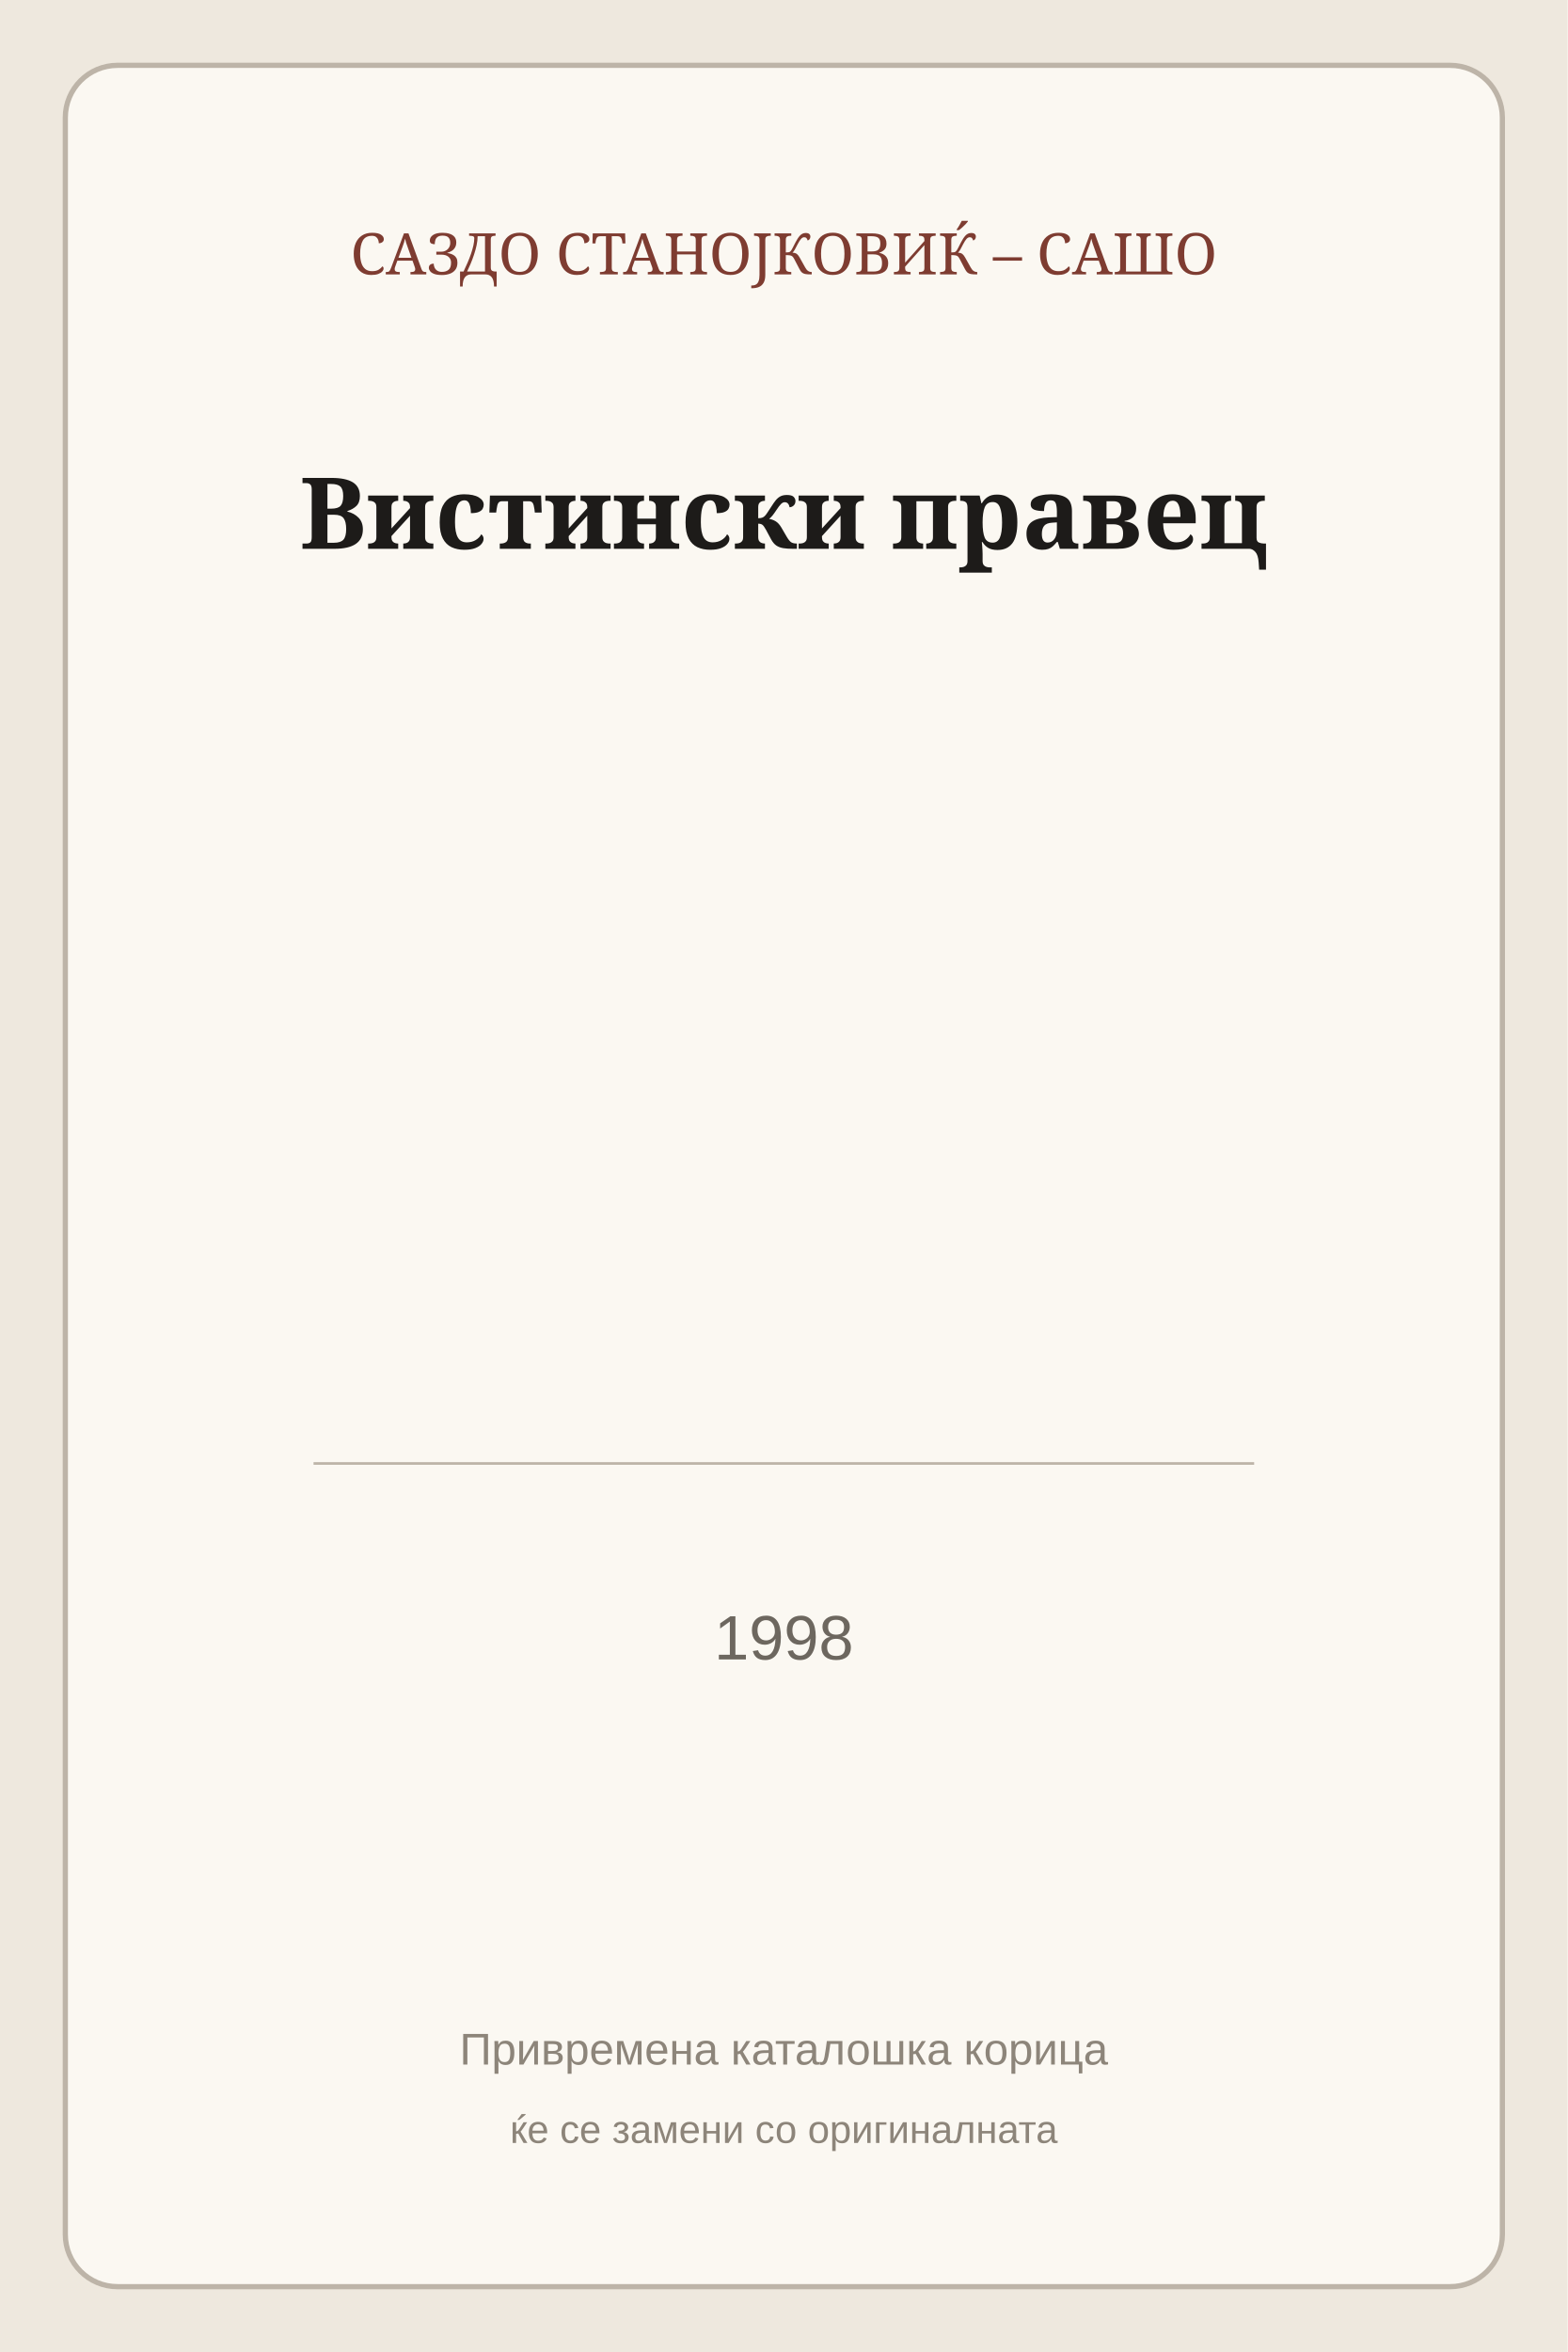
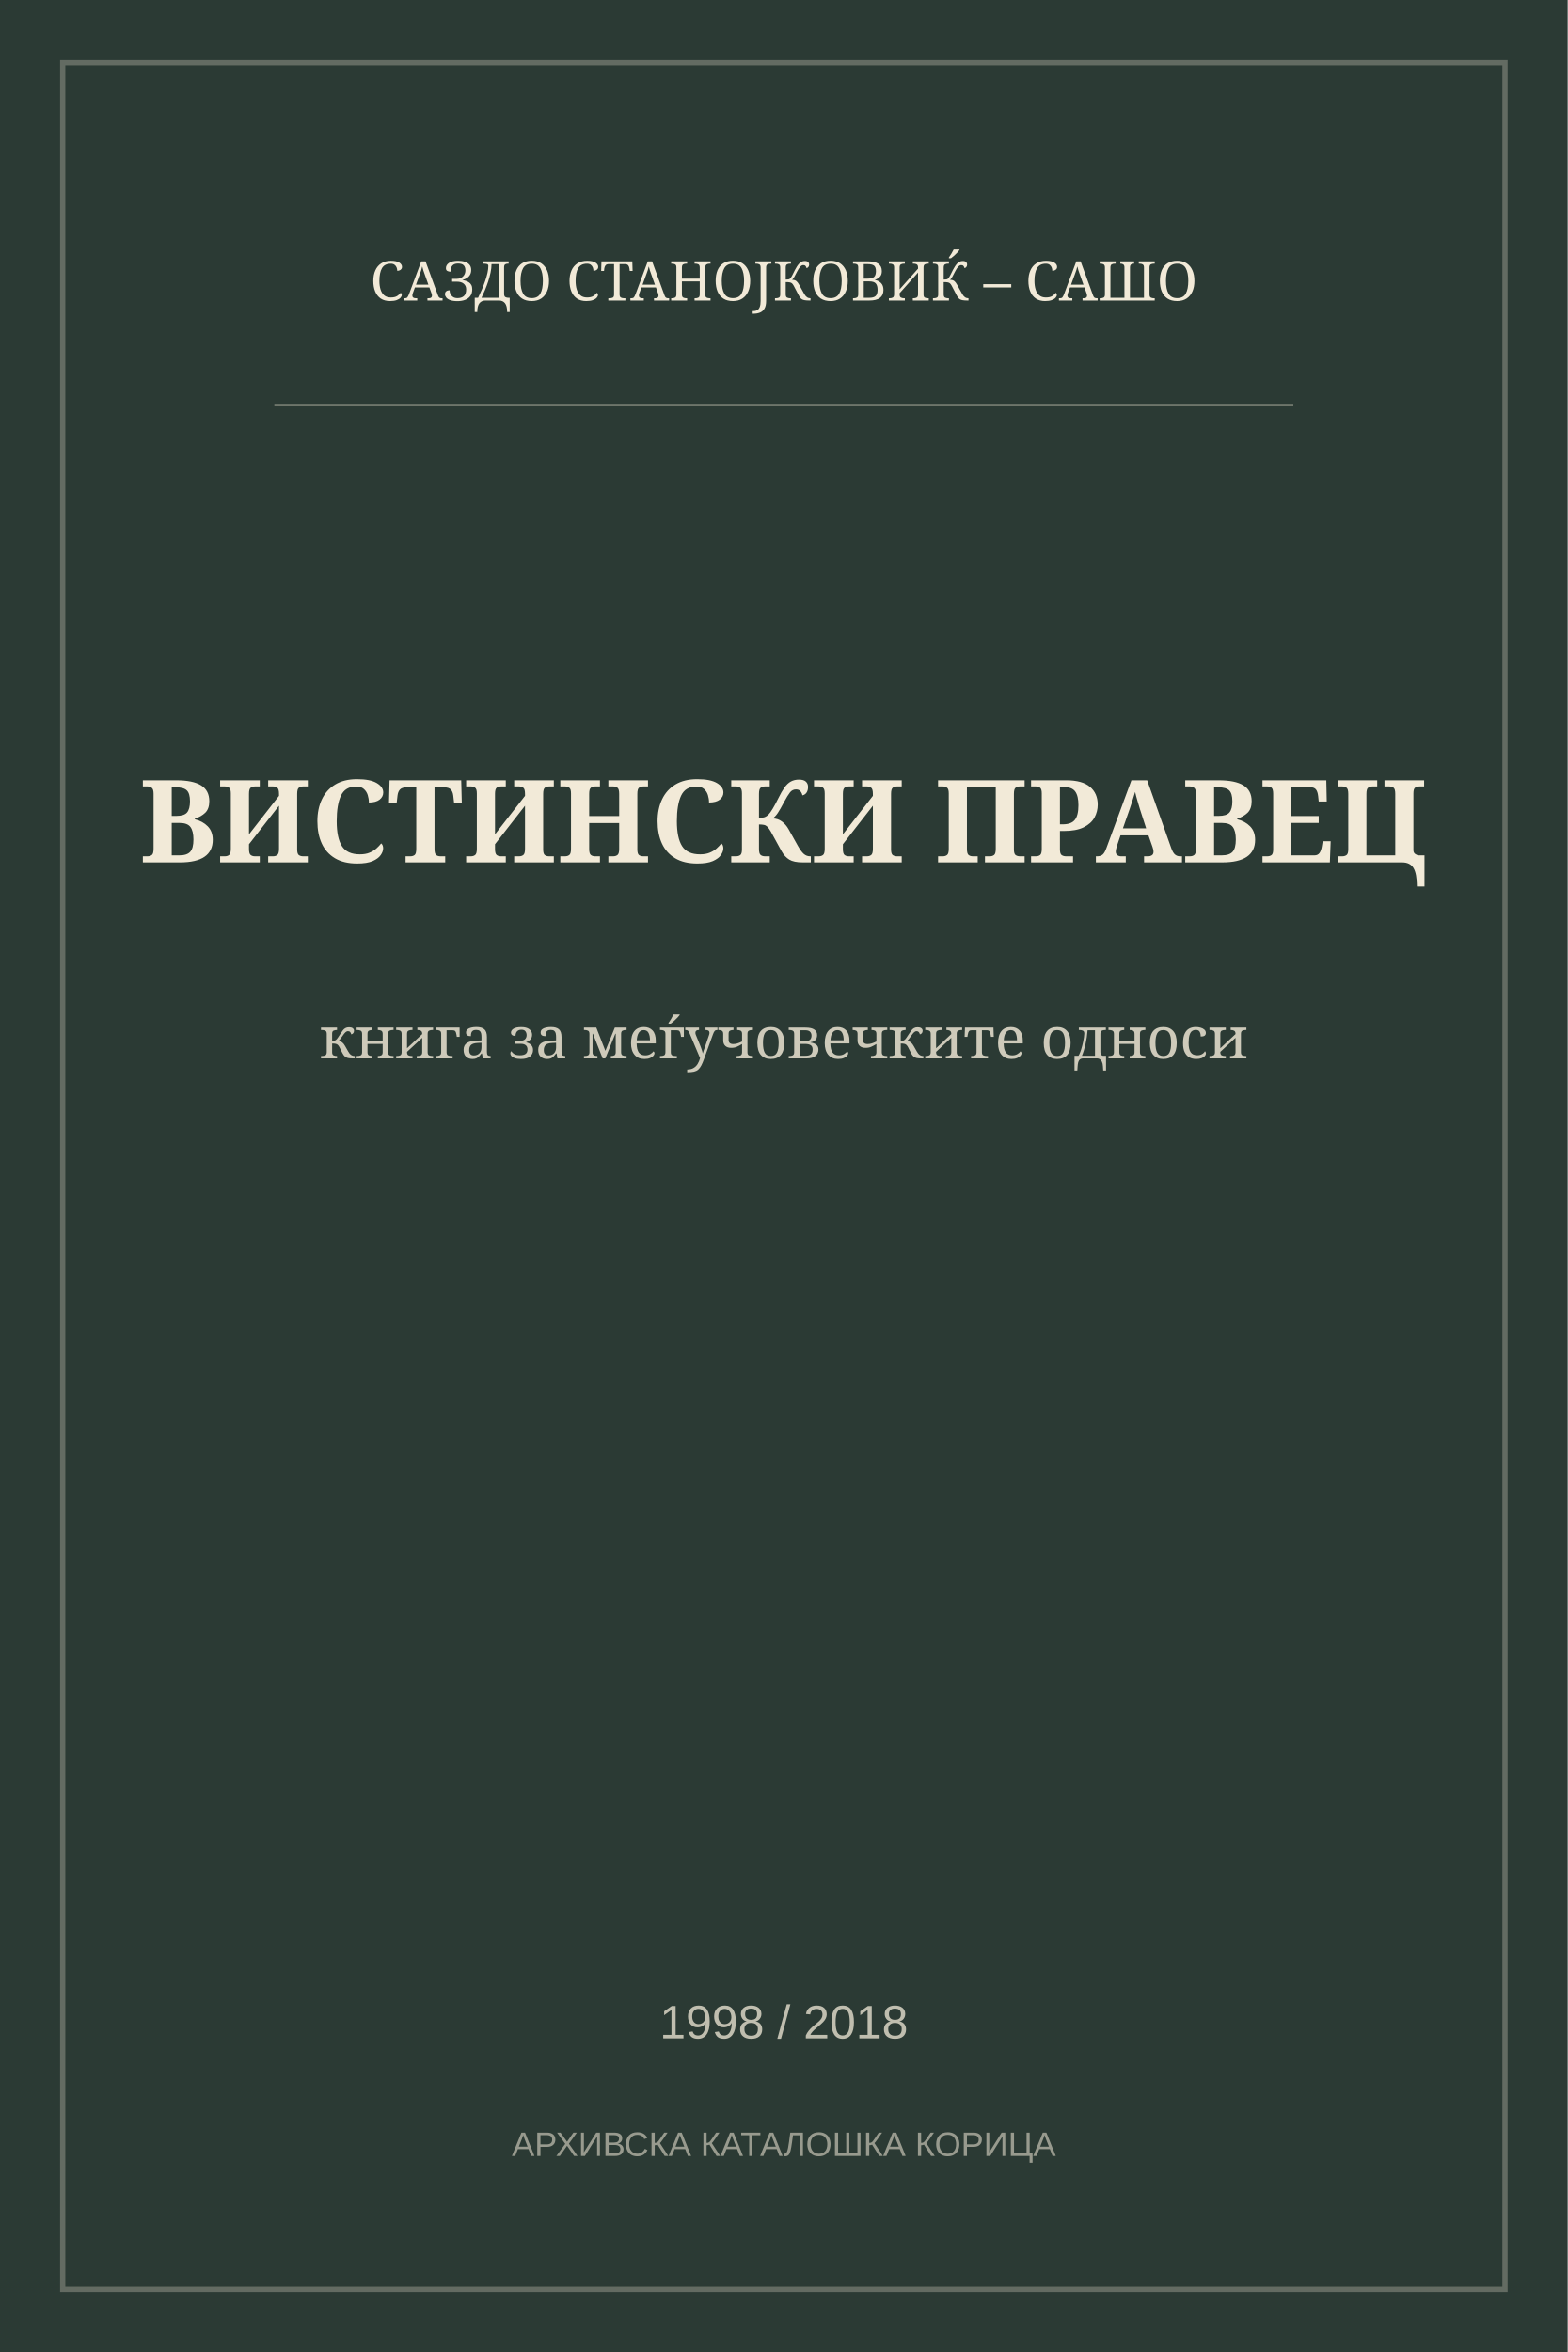
<svg xmlns="http://www.w3.org/2000/svg" width="600" height="900" viewBox="0 0 600 900">
-   <rect width="600" height="900" fill="#eee8de" />
-   <rect x="25" y="25" width="550" height="850" rx="20" fill="#fbf8f2" stroke="#bdb4a8" stroke-width="2" />
-   <text x="300" y="105" text-anchor="middle" font-family="Georgia,serif" font-size="22" fill="#7e3c31">САЗДО СТАНОЈКОВИЌ – САШО</text>
-   <text text-anchor="middle" font-family="Georgia,serif" font-size="38" font-weight="700" fill="#1d1b19">
-     <tspan x="300" y="210">Вистински правец</tspan>
+   <rect width="600" height="900" fill="#2b3a34" />
+   <rect x="24" y="24" width="552" height="852" fill="none" stroke="#f2ead8" stroke-opacity=".28" stroke-width="2" />
+   <text x="300" y="115" text-anchor="middle" font-family="Georgia,serif" font-size="21" fill="#f2ead8">САЗДО СТАНОЈКОВИЌ – САШО</text>
+   <line x1="105" y1="155" x2="495" y2="155" stroke="#f2ead8" stroke-opacity=".35" />
+   <text text-anchor="middle" font-family="Georgia,serif" font-weight="700" fill="#f2ead8">
+     <tspan x="300" y="330" font-size="44">ВИСТИНСКИ ПРАВЕЦ</tspan>
  </text>
-   <line x1="120" y1="560" x2="480" y2="560" stroke="#bdb4a8" />
-   <text x="300" y="635" text-anchor="middle" font-family="Arial,sans-serif" font-size="24" fill="#6d675f">1998</text>
-   <text x="300" y="790" text-anchor="middle" font-family="Arial,sans-serif" font-size="17" fill="#8d857a">Привремена каталошка корица</text>
-   <text x="300" y="820" text-anchor="middle" font-family="Arial,sans-serif" font-size="15" fill="#8d857a">ќе се замени со оригиналната</text>
+   <text x="300" y="405" text-anchor="middle" font-family="Georgia,serif" font-size="22" fill="#f2ead8" opacity=".82">книга за меѓучовечките односи</text>
+   <text x="300" y="780" text-anchor="middle" font-family="Arial,sans-serif" font-size="18" fill="#f2ead8" opacity=".75">1998 / 2018</text>
+   <text x="300" y="825" text-anchor="middle" font-family="Arial,sans-serif" font-size="13" fill="#f2ead8" opacity=".55">АРХИВСКА КАТАЛОШКА КОРИЦА</text>
</svg>
